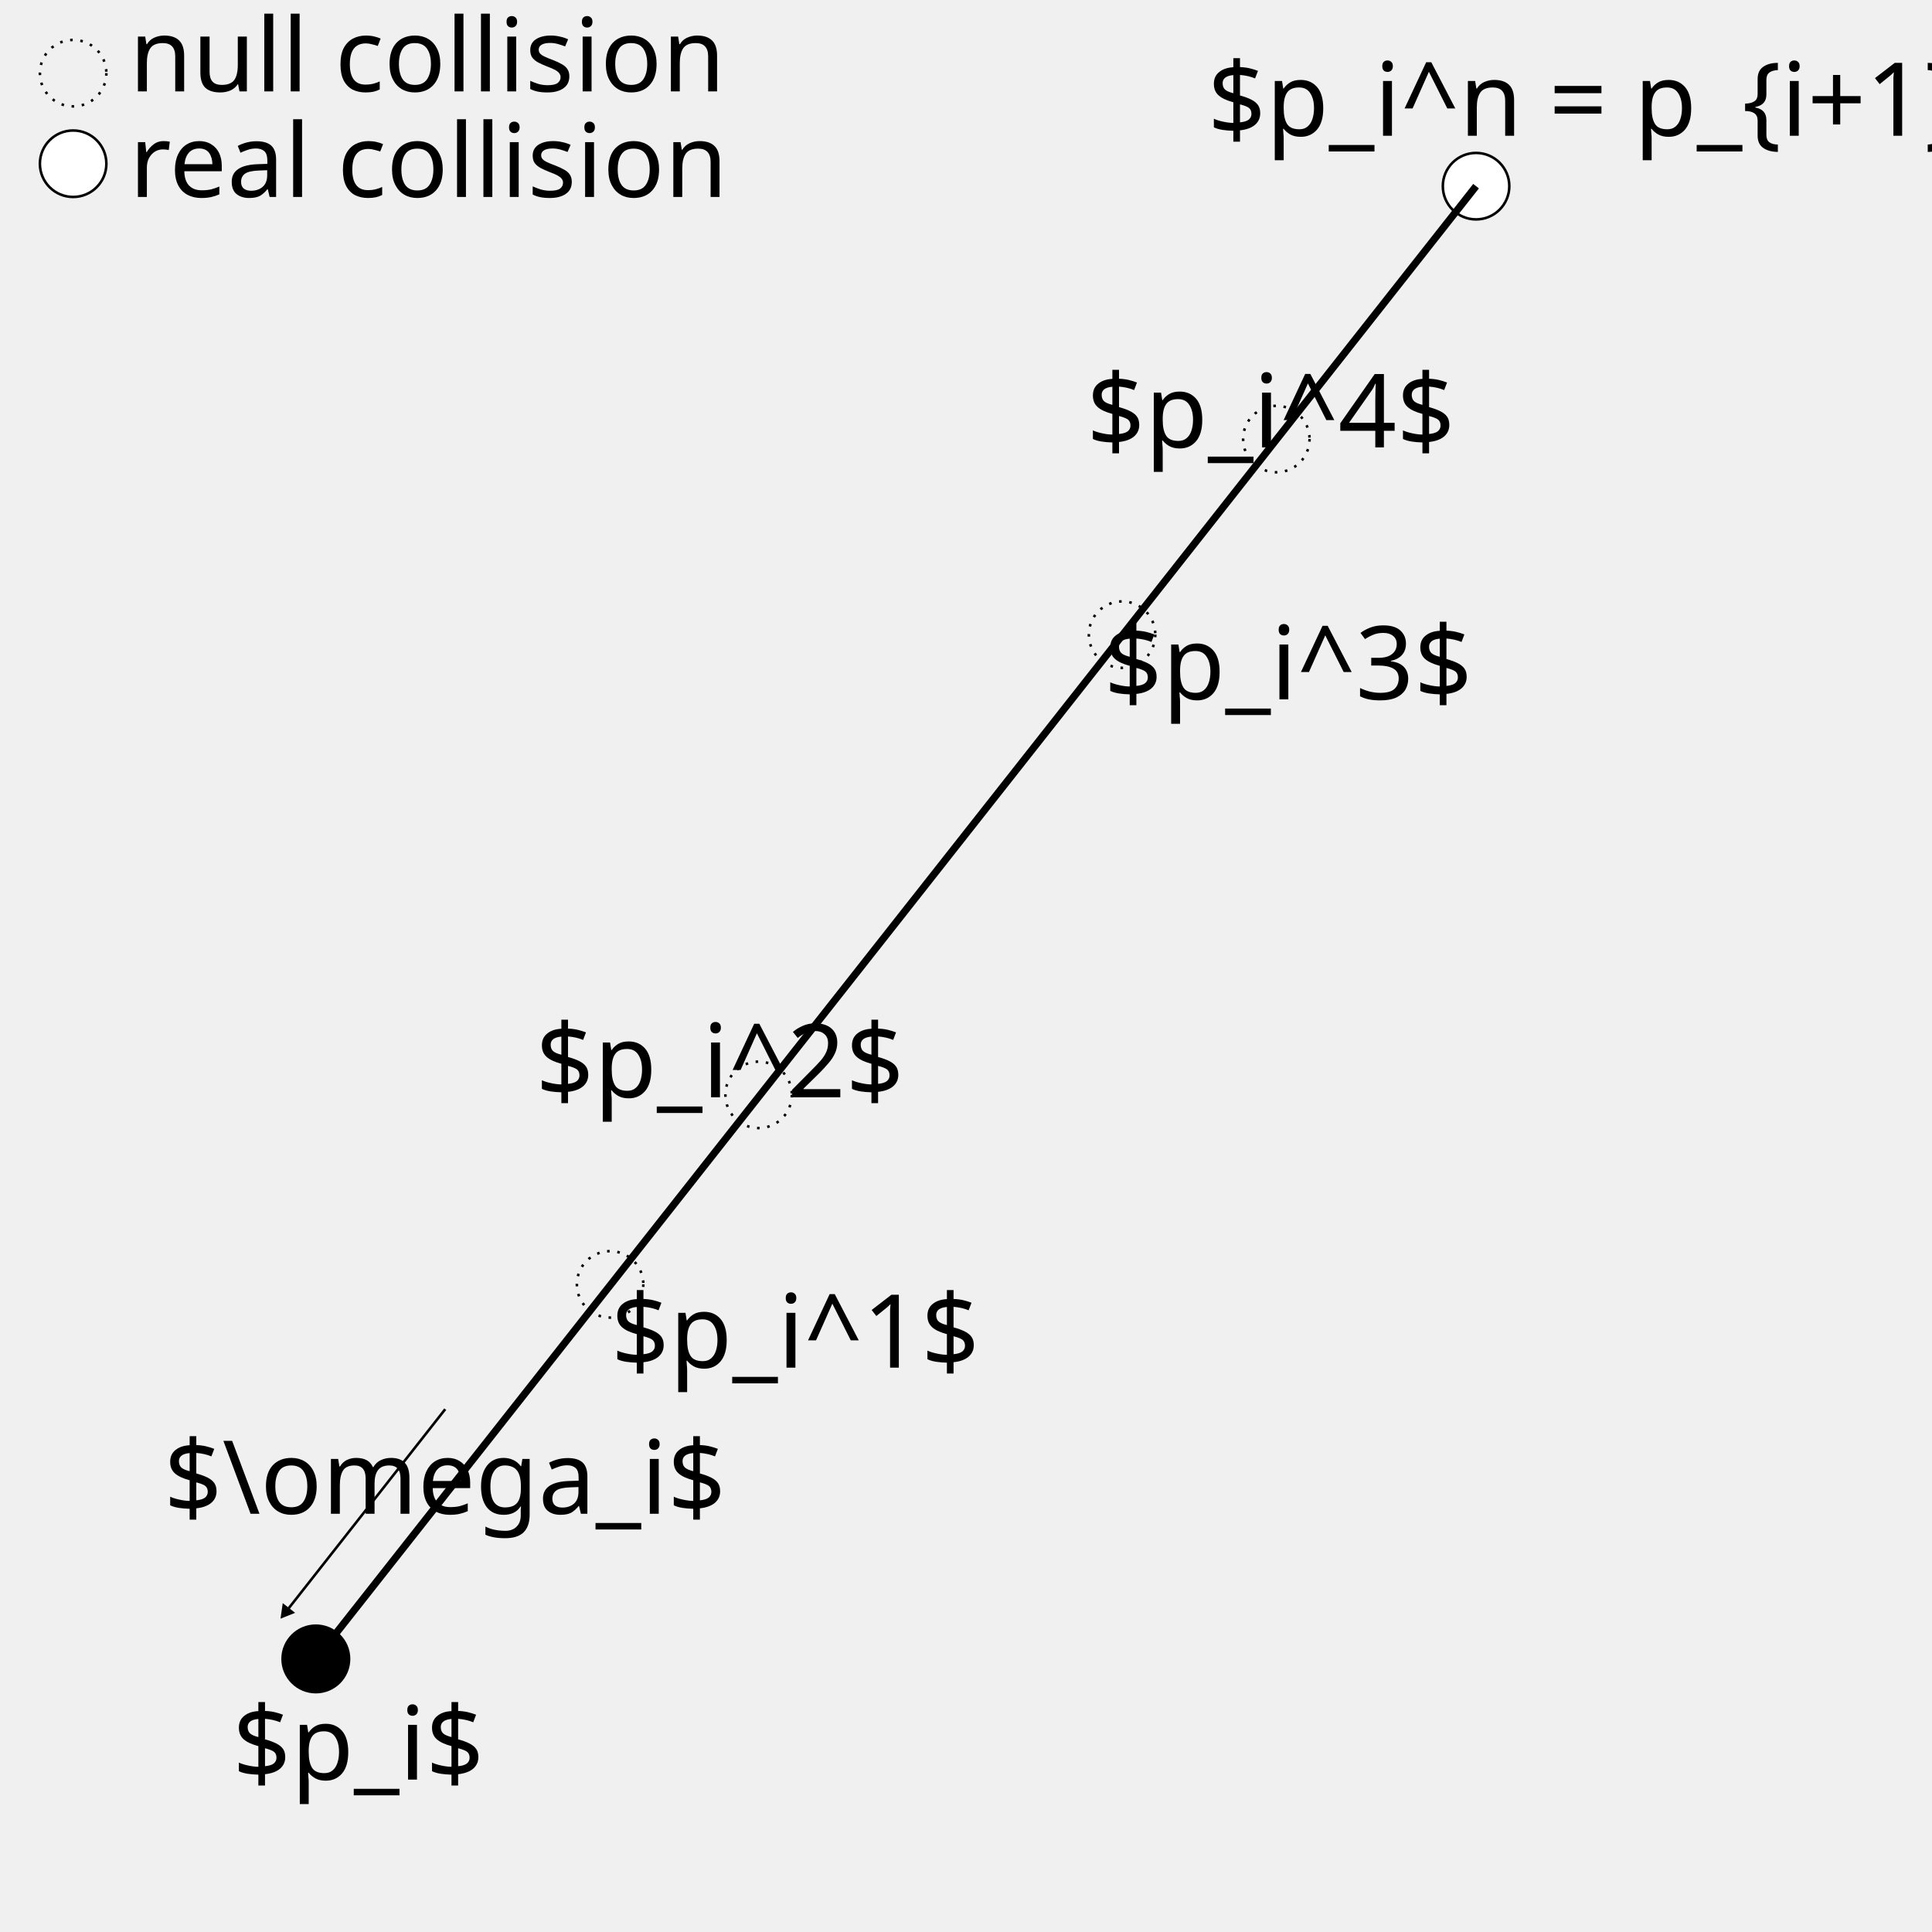
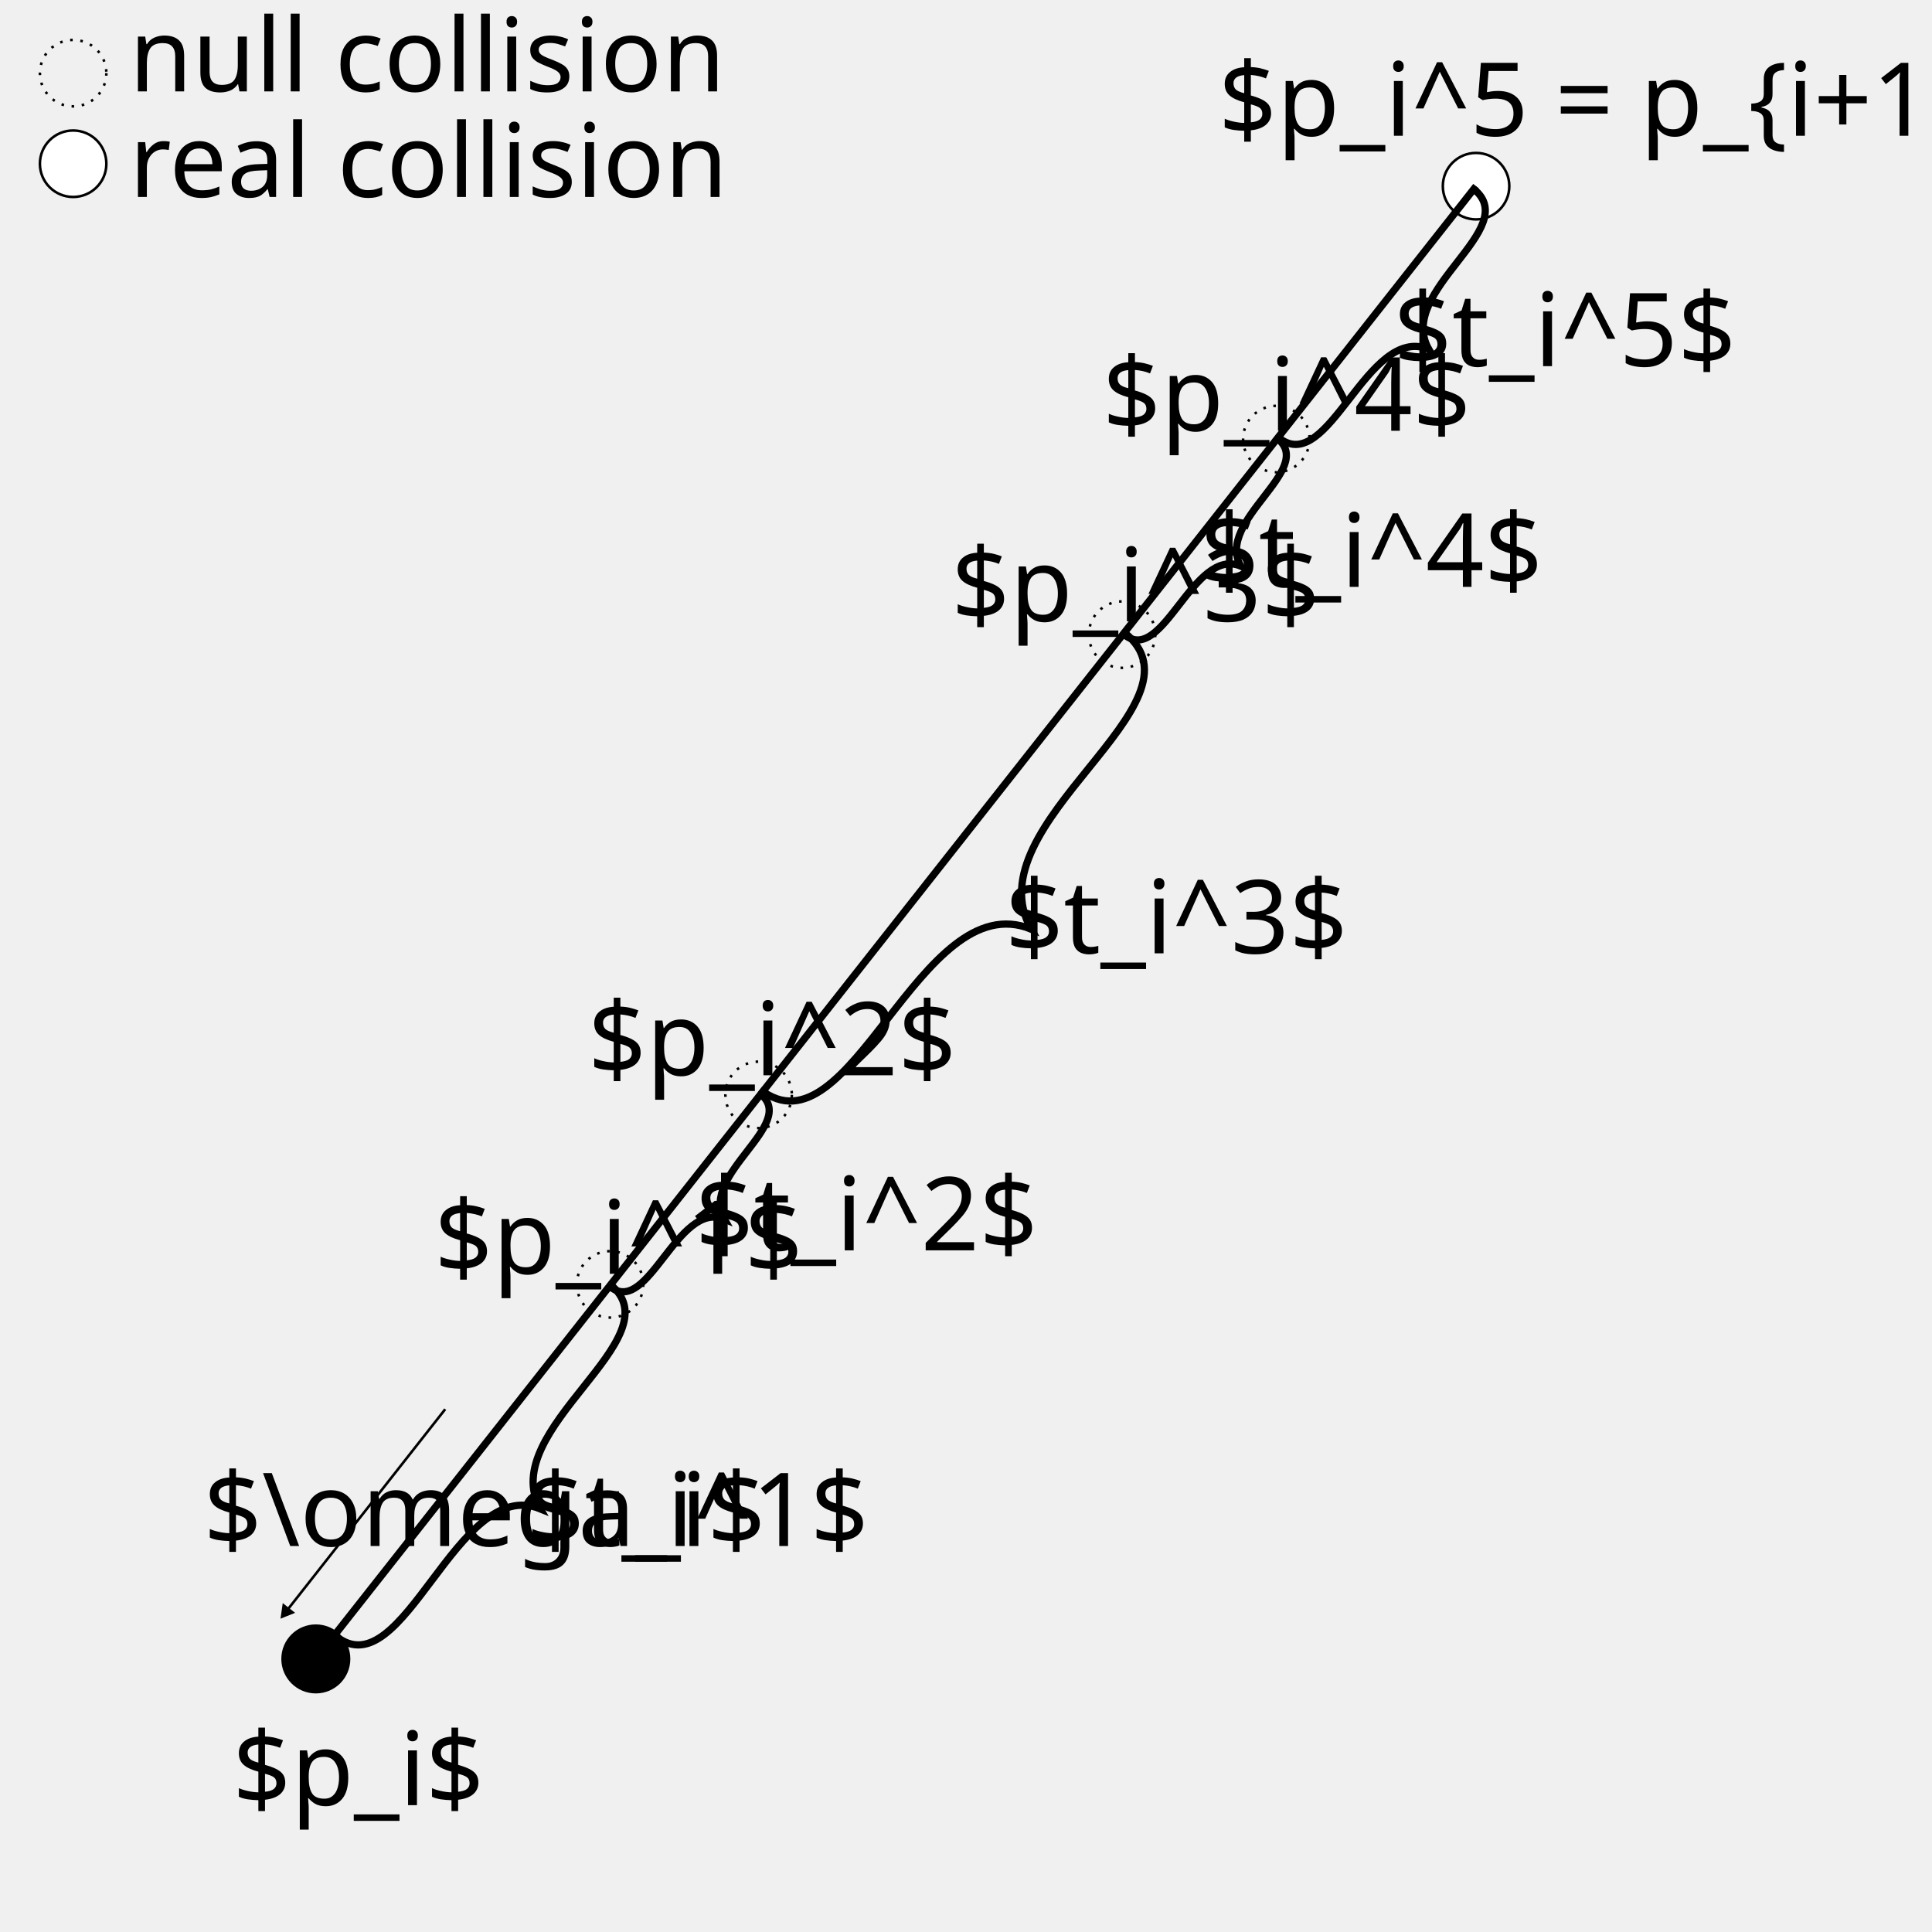
<svg xmlns="http://www.w3.org/2000/svg" width="200mm" height="200mm" viewBox="0 0 200 200" version="1.1" id="svg13808">
  <defs id="defs13805">
    <marker style="overflow:visible" id="TriangleStart" refX="0" refY="0" orient="auto-start-reverse" markerWidth="5.324" markerHeight="6.155" viewBox="0 0 5.324 6.155" preserveAspectRatio="xMidYMid">
      <path transform="scale(0.5)" style="fill:context-stroke;fill-rule:evenodd;stroke:context-stroke;stroke-width:1pt" d="M 5.77,0 -2.88,5 V -5 Z" id="path135" />
    </marker>
  </defs>
  <g id="layer1">
    <circle style="fill:#000000;stroke:#000000;stroke-width:0.265;stroke-opacity:0.996" id="path16141" cx="32.694" cy="171.73" r="3.441" />
    <circle style="fill:#ffffff;stroke:#000000;stroke-width:0.265;stroke-opacity:0.996;fill-opacity:1" id="path16141-5" cx="152.802" cy="19.272" r="3.441" />
    <circle style="fill:#ffffff;fill-opacity:1;stroke:#000000;stroke-width:0.265;stroke-opacity:0.996" id="path16141-5-7" cx="7.571" cy="16.949" r="3.441" />
-     <text xml:space="preserve" style="font-size:10.583px;line-height:1.25;font-family:'Bodoni MT';-inkscape-font-specification:'Bodoni MT';stroke-width:0.265" x="24.075" y="184.227" id="text16167">
-       <tspan id="tspan16165" style="stroke-width:0.265" x="24.075" y="184.227">$p_i$</tspan>
+     <text xml:space="preserve" style="font-size:10.583px;line-height:1.25;font-family:'Bodoni MT';-inkscape-font-specification:'Bodoni MT';stroke-width:0.265" x="24.075" y="186.873" id="text16167">
+       <tspan id="tspan16165" style="stroke-width:0.265" x="24.075" y="186.873">$p_i$</tspan>
    </text>
-     <text xml:space="preserve" style="font-size:10.583px;line-height:1.25;font-family:'Bodoni MT';-inkscape-font-specification:'Bodoni MT';stroke-width:0.265" x="125.005" y="14.055" id="text16171">
-       <tspan id="tspan16169" style="stroke-width:0.265" x="125.005" y="14.055">$p_i^n = p_{i+1}$</tspan>
+     <text xml:space="preserve" style="font-size:10.583px;line-height:1.25;font-family:'Bodoni MT';-inkscape-font-specification:'Bodoni MT';stroke-width:0.265" x="126.127" y="14.055" id="text16171">
+       <tspan id="tspan16169" style="stroke-width:0.265" x="126.127" y="14.055">$p_i^5 = p_{i+1}$</tspan>
    </text>
    <path style="fill:none;stroke:#000000;stroke-width:0.75;stroke-linecap:butt;stroke-linejoin:miter;stroke-opacity:1;stroke-dasharray:none" d="M 32.694,171.73 152.802,19.272" id="path17918" />
    <path style="fill:none;stroke:#000000;stroke-width:0.265;stroke-linecap:butt;stroke-linejoin:miter;stroke-opacity:1;stroke-dasharray:none;marker-start:url(#TriangleStart)" d="M 29.62,166.825 46.09,145.877" id="path17942" />
-     <text xml:space="preserve" style="font-size:10.583px;line-height:1.25;font-family:'Bodoni MT';-inkscape-font-specification:'Bodoni MT';stroke-width:0.265" x="16.96" y="156.706" id="text17998">
-       <tspan id="tspan17996" style="stroke-width:0.265" x="16.96" y="156.706">$\omega_i$</tspan>
+     <text xml:space="preserve" style="font-size:10.583px;line-height:1.25;font-family:'Bodoni MT';-inkscape-font-specification:'Bodoni MT';stroke-width:0.265" x="21.065" y="160.043" id="text17998">
+       <tspan id="tspan17996" style="stroke-width:0.265" x="21.065" y="160.043">$\omega_i$</tspan>
    </text>
    <circle style="fill:#ffffff;fill-opacity:0;stroke:#000000;stroke-width:0.265;stroke-dasharray:0.265, 0.795;stroke-dashoffset:0;stroke-opacity:0.996" id="path16141-5-1-3" cx="78.532" cy="113.338" r="3.441" />
    <circle style="fill:#ffffff;fill-opacity:0;stroke:#000000;stroke-width:0.265;stroke-dasharray:0.265, 0.795;stroke-dashoffset:0;stroke-opacity:0.996" id="path16141-5-1-3-8" cx="132.126" cy="45.45" r="3.441" />
    <circle style="fill:#ffffff;fill-opacity:0;stroke:#000000;stroke-width:0.265;stroke-dasharray:0.265, 0.795;stroke-dashoffset:0;stroke-opacity:0.996" id="path16141-5-1-3-5" cx="63.158" cy="132.957" r="3.441" />
    <circle style="fill:#ffffff;fill-opacity:0;stroke:#000000;stroke-width:0.265;stroke-dasharray:0.265, 0.795;stroke-dashoffset:0;stroke-opacity:0.996" id="path16141-5-1-3-2" cx="116.157" cy="65.696" r="3.441" />
    <circle style="fill:#ffffff;fill-opacity:0;stroke:#000000;stroke-width:0.265;stroke-dasharray:0.265, 0.795;stroke-dashoffset:0;stroke-opacity:0.996" id="path16141-5-1-3-2-5" cx="7.571" cy="7.571" r="3.441" />
-     <text xml:space="preserve" style="font-size:10.583px;line-height:1.25;font-family:'Bodoni MT';-inkscape-font-specification:'Bodoni MT';stroke-width:0.265" x="63.249" y="141.578" id="text18214">
-       <tspan id="tspan18212" style="stroke-width:0.265" x="63.249" y="141.578">$p_i^1$</tspan>
+     <text xml:space="preserve" style="font-size:10.583px;line-height:1.25;font-family:'Bodoni MT';-inkscape-font-specification:'Bodoni MT';stroke-width:0.265" x="44.96" y="131.862" id="text18214">
+       <tspan id="tspan18212" style="stroke-width:0.265" x="44.96" y="131.862">$p_i^1$</tspan>
    </text>
-     <text xml:space="preserve" style="font-size:10.583px;line-height:1.25;font-family:'Bodoni MT';-inkscape-font-specification:'Bodoni MT';stroke-width:0.265" x="55.441" y="113.591" id="text18214-9">
-       <tspan id="tspan18212-4" style="stroke-width:0.265" x="55.441" y="113.591">$p_i^2$</tspan>
+     <text xml:space="preserve" style="font-size:10.583px;line-height:1.25;font-family:'Bodoni MT';-inkscape-font-specification:'Bodoni MT';stroke-width:0.265" x="60.863" y="111.312" id="text18214-9">
+       <tspan id="tspan18212-4" style="stroke-width:0.265" x="60.863" y="111.312">$p_i^2$</tspan>
    </text>
-     <text xml:space="preserve" style="font-size:10.583px;line-height:1.25;font-family:'Bodoni MT';-inkscape-font-specification:'Bodoni MT';stroke-width:0.265" x="114.276" y="72.397" id="text18214-2">
-       <tspan id="tspan18212-8" style="stroke-width:0.265" x="114.276" y="72.397">$p_i^3$</tspan>
+     <text xml:space="preserve" style="font-size:10.583px;line-height:1.25;font-family:'Bodoni MT';-inkscape-font-specification:'Bodoni MT';stroke-width:0.265" x="98.488" y="64.314" id="text18214-2">
+       <tspan id="tspan18212-8" style="stroke-width:0.265" x="98.488" y="64.314">$p_i^3$</tspan>
    </text>
-     <text xml:space="preserve" style="font-size:10.583px;line-height:1.25;font-family:'Bodoni MT';-inkscape-font-specification:'Bodoni MT';stroke-width:0.265" x="112.479" y="46.316" id="text18214-99">
-       <tspan id="tspan18212-6" style="stroke-width:0.265" x="112.479" y="46.316">$p_i^4$</tspan>
+     <text xml:space="preserve" style="font-size:10.583px;line-height:1.25;font-family:'Bodoni MT';-inkscape-font-specification:'Bodoni MT';stroke-width:0.265" x="114.13" y="44.596" id="text18214-99">
+       <tspan id="tspan18212-6" style="stroke-width:0.265" x="114.13" y="44.596">$p_i^4$</tspan>
    </text>
    <text xml:space="preserve" style="font-size:10.583px;line-height:1.25;font-family:'Bodoni MT';-inkscape-font-specification:'Bodoni MT';stroke-width:0.265" x="13.376" y="9.463" id="text18309">
      <tspan id="tspan18307" style="stroke-width:0.265" x="13.376" y="9.463">null collision</tspan>
    </text>
    <text xml:space="preserve" style="font-size:10.583px;line-height:1.25;font-family:'Bodoni MT';-inkscape-font-specification:'Bodoni MT';stroke-width:0.265" x="13.376" y="20.388" id="text18309-9">
      <tspan id="tspan18307-2" style="stroke-width:0.265" x="13.376" y="20.388">real collision</tspan>
    </text>
+     <path style="fill:none;stroke:#000000;stroke-width:0.75;stroke-linecap:butt;stroke-linejoin:miter;stroke-dasharray:none;stroke-opacity:1" d="m 34.806,169.404 c 6.978,5.488 12.49,-16.722 21.131,-13.208 -4.647,-8.204 14.14,-17.676 7.221,-23.239" id="path4156" />
+     <path style="fill:none;stroke:#000000;stroke-width:0.75;stroke-linecap:butt;stroke-linejoin:miter;stroke-dasharray:none;stroke-opacity:1" d="m 63.186,133.216 c 3.924,3.096 6.943,-8.988 11.802,-7.005 -2.613,-4.629 7.638,-9.81 3.747,-12.949" id="path4156-9" />
+     <path style="fill:none;stroke:#000000;stroke-width:0.75;stroke-linecap:butt;stroke-linejoin:miter;stroke-dasharray:none;stroke-opacity:1" d="m 78.684,112.77 c 9.332,7.331 16.511,-21.284 28.067,-16.588 -6.215,-10.961 18.901,-23.27 9.648,-30.702" id="path4156-0" />
+     <path style="fill:none;stroke:#000000;stroke-width:0.75;stroke-linecap:butt;stroke-linejoin:miter;stroke-dasharray:none;stroke-opacity:1" d="m 132.396,45.337 c 5.155,4.06 9.122,-11.788 15.506,-9.187 -3.433,-6.071 9.776,-12.462 4.664,-16.578" id="path4156-6" />
+     <path style="fill:none;stroke:#000000;stroke-width:0.75;stroke-linecap:butt;stroke-linejoin:miter;stroke-dasharray:none;stroke-opacity:1" d="m 116.425,65.729 c 3.995,3.152 7.069,-9.15 12.016,-7.131 -2.661,-4.712 7.777,-9.988 3.815,-13.183" id="path4156-6-1" />
+     <text xml:space="preserve" style="font-size:10.583px;line-height:1.25;font-family:'Bodoni MT';-inkscape-font-specification:'Bodoni MT';stroke-width:0.265" x="54.469" y="160.043" id="text18214-9-3">
+       <tspan id="tspan18212-4-3" style="stroke-width:0.265" x="54.469" y="160.043">$t_i^1$</tspan>
+     </text>
+     <text xml:space="preserve" style="font-size:10.583px;line-height:1.25;font-family:'Bodoni MT';-inkscape-font-specification:'Bodoni MT';stroke-width:0.265" x="71.967" y="129.434" id="text18214-9-3-4">
+       <tspan id="tspan18212-4-3-1" style="stroke-width:0.265" x="71.967" y="129.434">$t_i^2$</tspan>
+     </text>
+     <text xml:space="preserve" style="font-size:10.583px;line-height:1.25;font-family:'Bodoni MT';-inkscape-font-specification:'Bodoni MT';stroke-width:0.265" x="104.046" y="98.69" id="text18214-9-3-8">
+       <tspan id="tspan18212-4-3-9" style="stroke-width:0.265" x="104.046" y="98.69">$t_i^3$</tspan>
+     </text>
+     <text xml:space="preserve" style="font-size:10.583px;line-height:1.25;font-family:'Bodoni MT';-inkscape-font-specification:'Bodoni MT';stroke-width:0.265" x="124.237" y="60.75" id="text18214-9-3-1">
+       <tspan id="tspan18212-4-3-7" style="stroke-width:0.265" x="124.237" y="60.75">$t_i^4$</tspan>
+     </text>
+     <text xml:space="preserve" style="font-size:10.583px;line-height:1.25;font-family:'Bodoni MT';-inkscape-font-specification:'Bodoni MT';stroke-width:0.265" x="144.26" y="37.904" id="text18214-9-3-9">
+       <tspan id="tspan18212-4-3-11" style="stroke-width:0.265" x="144.26" y="37.904">$t_i^5$</tspan>
+     </text>
  </g>
</svg>
